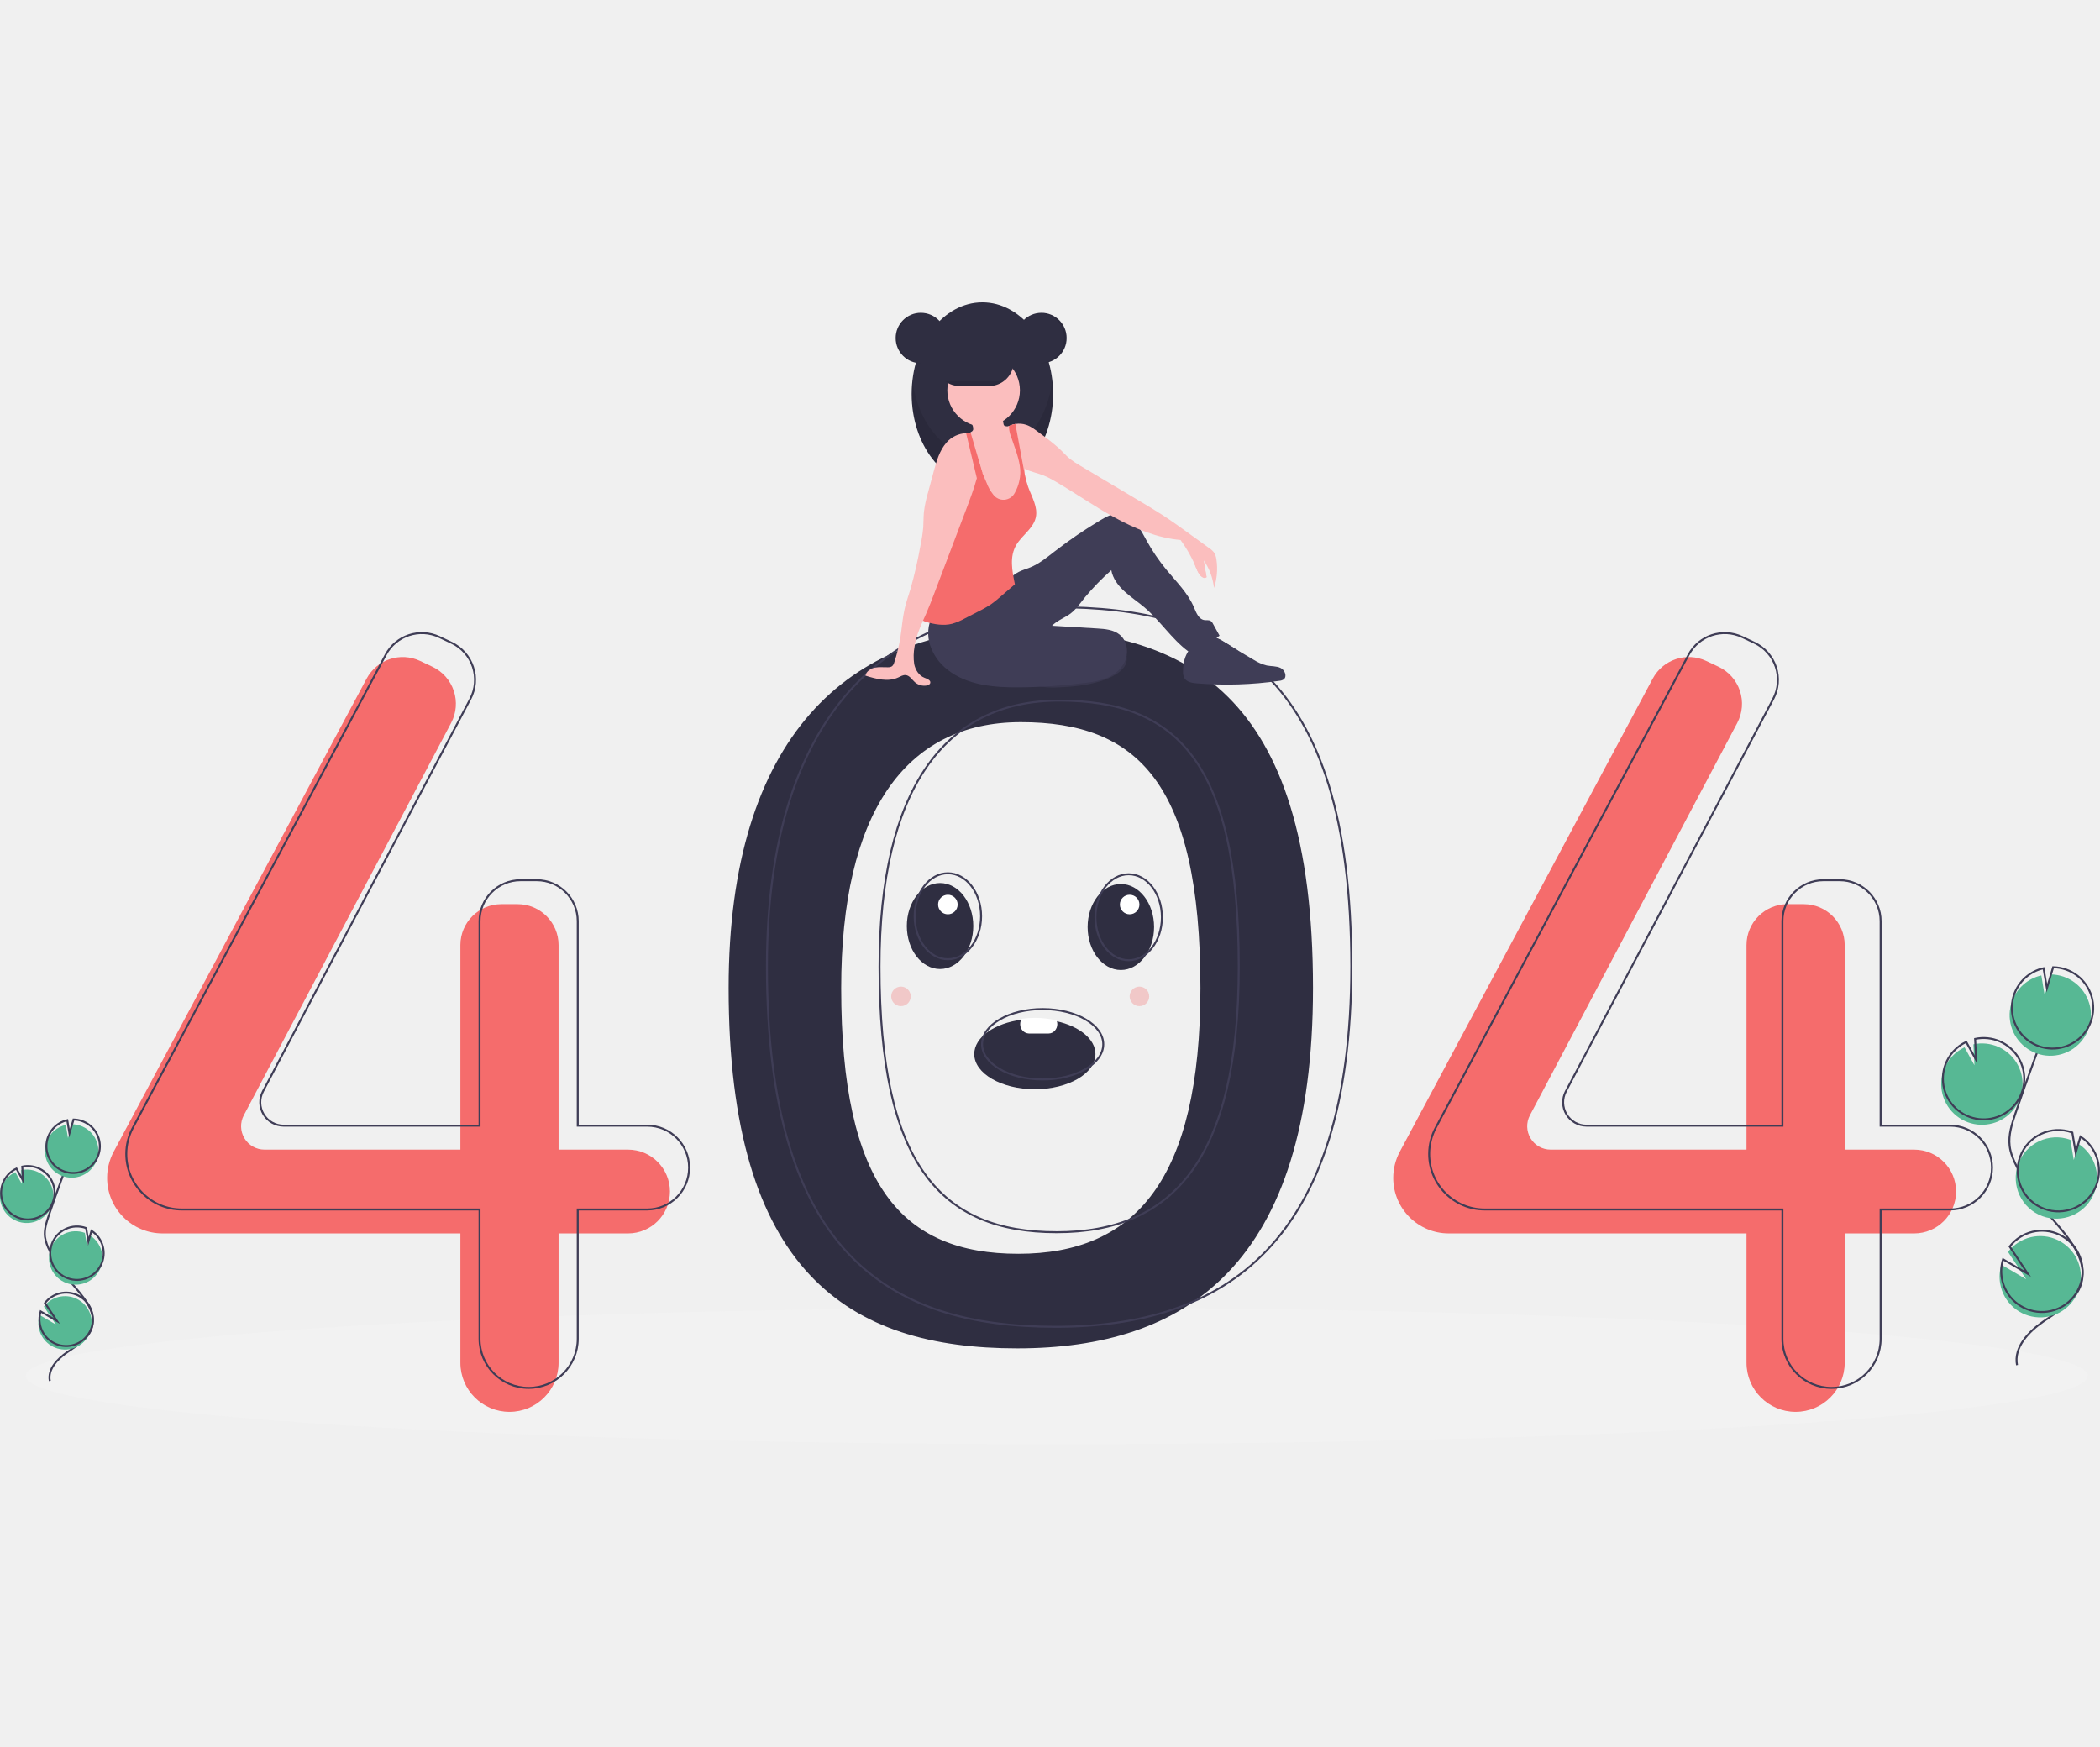
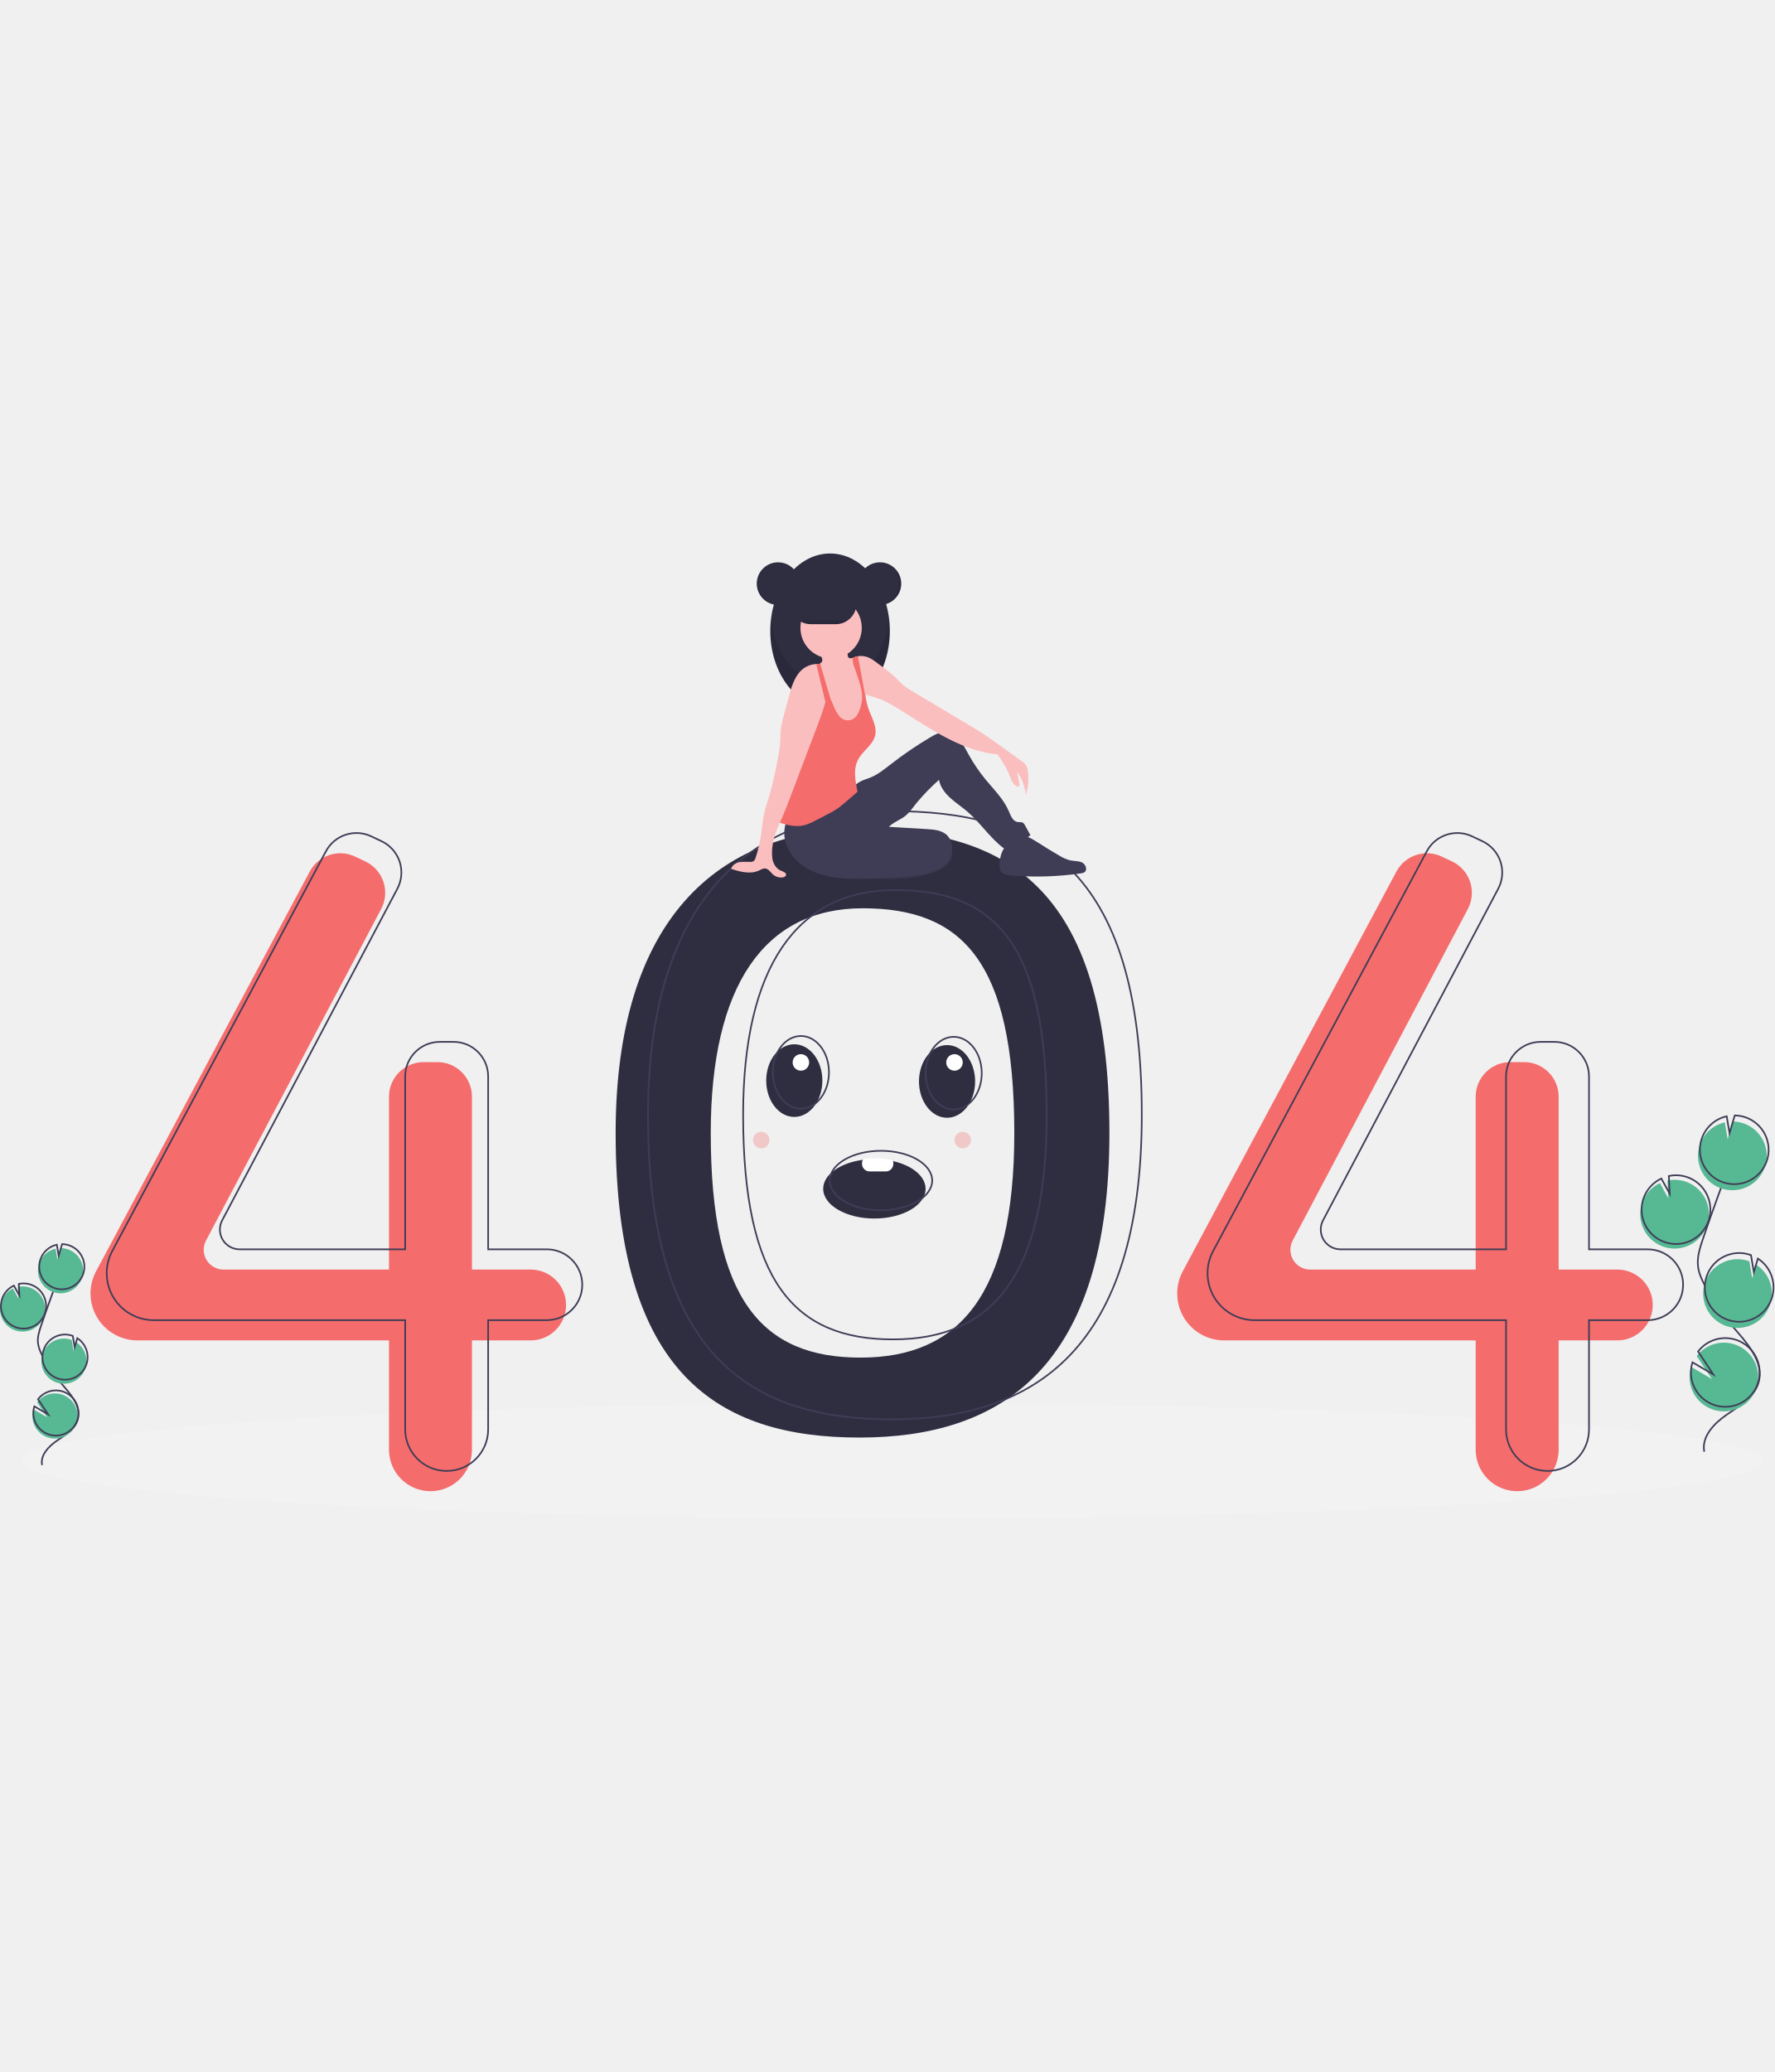
- <svg xmlns="http://www.w3.org/2000/svg" id="fd59ce54-f850-4dfc-bc34-dd7d379d600e" data-name="Layer 1" width="702.392" height="584.231" viewBox="0 0 1074.392 584.231">
+ <svg xmlns="http://www.w3.org/2000/svg" id="fd59ce54-f850-4dfc-bc34-dd7d379d600e" data-name="Layer 1" width="500.392" height="584.231" viewBox="0 0 1074.392 584.231">
  <ellipse cx="540.643" cy="549.309" rx="527.5" ry="34.922" fill="#f2f2f2" />
  <path d="M583.48,324.894c-85.944,0-147.651,55.139-147.651,183.798,0,145.813,61.707,184.411,147.651,184.411s151.327-42.274,151.327-184.411C734.807,356.753,669.424,324.894,583.48,324.894Zm.565,319.808c-59.527,0-90.626-34.923-90.626-135.916,0-89.112,32.372-136.105,91.899-136.105s91.899,30.868,91.899,136.105C677.217,607.234,643.572,644.703,584.045,644.703Z" transform="translate(-63.054 -157.8845)" fill="#2f2e41" />
  <path d="M384.365,591.401H348.831V486.762A20.956,20.956,0,0,0,327.875,465.806h-8.326a20.956,20.956,0,0,0-20.956,20.956V591.401H198.363a11.963,11.963,0,0,1-10.578-17.552l106.082-200.78A20.956,20.956,0,0,0,284.287,344.33l-6.262-2.957a20.956,20.956,0,0,0-27.429,9.07L121.214,592.475a28.416,28.416,0,0,0-3.356,13.396v0a28.416,28.416,0,0,0,28.416,28.416H298.593v66.167a25.119,25.119,0,0,0,25.119,25.119h0a25.119,25.119,0,0,0,25.119-25.119V634.287h35.534a21.443,21.443,0,0,0,21.443-21.443v0A21.443,21.443,0,0,0,384.365,591.401Z" transform="translate(-63.054 -157.8845)" fill="#f56c6c" />
  <path d="M1042.362,591.401h-35.534V486.762A20.956,20.956,0,0,0,985.872,465.806h-8.326a20.956,20.956,0,0,0-20.956,20.956V591.401H856.359a11.963,11.963,0,0,1-10.578-17.552L951.864,373.069A20.956,20.956,0,0,0,942.284,344.33l-6.262-2.957a20.956,20.956,0,0,0-27.429,9.07L779.211,592.475a28.416,28.416,0,0,0-3.356,13.396v0a28.416,28.416,0,0,0,28.416,28.416H956.589v66.167a25.119,25.119,0,0,0,25.119,25.119h0a25.119,25.119,0,0,0,25.119-25.119V634.287h35.534a21.443,21.443,0,0,0,21.443-21.443v0A21.443,21.443,0,0,0,1042.362,591.401Z" transform="translate(-63.054 -157.8845)" fill="#f56c6c" />
  <path d="M394.168,579.148H358.634V474.509a20.956,20.956,0,0,0-20.956-20.956h-8.326a20.956,20.956,0,0,0-20.956,20.956V579.148H208.165a11.963,11.963,0,0,1-10.578-17.552L303.67,360.816a20.956,20.956,0,0,0-9.58-28.739l-6.262-2.957a20.956,20.956,0,0,0-27.429,9.07L131.017,580.222a28.416,28.416,0,0,0-3.356,13.396v0a28.416,28.416,0,0,0,28.416,28.416H308.395v66.167a25.119,25.119,0,0,0,25.119,25.119h0a25.119,25.119,0,0,0,25.119-25.119V622.034h35.534a21.443,21.443,0,0,0,21.443-21.443v0A21.443,21.443,0,0,0,394.168,579.148Z" transform="translate(-63.054 -157.8845)" fill="none" stroke="#3f3d56" stroke-miterlimit="10" />
  <path d="M1060.742,579.148h-35.534V474.509a20.956,20.956,0,0,0-20.956-20.956H995.925a20.956,20.956,0,0,0-20.956,20.956V579.148H874.739a11.963,11.963,0,0,1-10.578-17.552L970.244,360.816a20.956,20.956,0,0,0-9.58-28.739l-6.262-2.957a20.956,20.956,0,0,0-27.429,9.07L797.59,580.222a28.416,28.416,0,0,0-3.356,13.396v0a28.416,28.416,0,0,0,28.416,28.416H974.969v66.167a25.119,25.119,0,0,0,25.119,25.119h0a25.119,25.119,0,0,0,25.119-25.119V622.034h35.534a21.443,21.443,0,0,0,21.443-21.443v0A21.443,21.443,0,0,0,1060.742,579.148Z" transform="translate(-63.054 -157.8845)" fill="none" stroke="#3f3d56" stroke-miterlimit="10" />
  <path d="M603.085,313.866c-85.944,0-147.651,55.139-147.651,183.798,0,145.813,61.707,184.411,147.651,184.411s151.327-42.274,151.327-184.411C754.412,345.725,689.029,313.866,603.085,313.866Zm.565,319.808c-59.527,0-90.626-34.923-90.626-135.916,0-89.112,32.372-136.105,91.899-136.105s91.899,30.868,91.899,136.105C696.822,596.206,663.177,633.675,603.65,633.675Z" transform="translate(-63.054 -157.8845)" fill="none" stroke="#3f3d56" stroke-miterlimit="10" />
  <circle cx="471.141" cy="18.25" r="12.901" fill="#2f2e41" />
  <ellipse cx="502.607" cy="46.885" rx="36.186" ry="46.885" fill="#2f2e41" />
  <path d="M565.661,237.494c-18.128,0-33.141-17.271-35.776-39.805a60.976,60.976,0,0,0-.41,7.08c0,25.894,16.201,46.885,36.186,46.885s36.186-20.991,36.186-46.885a60.976,60.976,0,0,0-.41-7.08C598.803,220.224,583.789,237.494,565.661,237.494Z" transform="translate(-63.054 -157.8845)" opacity="0.1" />
  <path d="M639.296,342.073c-.777,3.193-4.128,5.751-7.839,7.538-7.802,3.757-17.425,4.878-26.76,5.254a45.176,45.176,0,0,1-7.144-.132,20.537,20.537,0,0,1-12.251-5.631,1.681,1.681,0,0,1,.044-2.844c4.969-5.459,13.262-8.806,21.616-11.216,6.334-1.827,17.381-6.561,24.29-5.922C637.944,329.739,640.277,338.041,639.296,342.073Z" transform="translate(-63.054 -157.8845)" fill="#3f3d56" />
  <path d="M639.296,342.073c-.777,3.193-4.128,5.751-7.839,7.538-7.802,3.757-17.425,4.878-26.76,5.254a45.176,45.176,0,0,1-7.144-.132,20.537,20.537,0,0,1-12.251-5.631,1.681,1.681,0,0,1,.044-2.844c4.969-5.459,13.262-8.806,21.616-11.216,6.334-1.827,17.381-6.561,24.29-5.922C637.944,329.739,640.277,338.041,639.296,342.073Z" transform="translate(-63.054 -157.8845)" opacity="0.1" />
  <path d="M540.098,318.206a19.77,19.77,0,0,0-1.199,15.075,26.339,26.339,0,0,0,8.829,12.497c10.095,8.092,23.988,9.205,36.925,9.093a284.649,284.649,0,0,0,33.905-2.324,40.538,40.538,0,0,0,11.001-2.554c4.222-1.827,7.933-5.178,9.436-9.526s.436-9.672-3.134-12.574c-3.137-2.55-7.463-2.9-11.498-3.143l-23.088-1.387c2.281-2.308,5.318-3.614,8.096-5.292,3.685-2.226,6.134-5.965,8.813-9.335a129.001,129.001,0,0,1,13.439-13.817c.751,4.31,3.478,7.85,6.687,10.824s6.908,5.368,10.244,8.2c8.079,6.858,13.896,16.167,22.392,22.5a43.829,43.829,0,0,0,16.049-8.012l-3.302-5.981a3.94,3.94,0,0,0-1.245-1.553c-.935-.575-2.14-.279-3.225-.441-2.901-.435-4.168-3.784-5.306-6.487-3.125-7.422-9.108-13.18-14.218-19.404a98.009,98.009,0,0,1-9.996-14.723c-1.717-3.102-3.288-6.331-5.617-9.003s-5.594-4.773-9.139-4.781c-3.132-.007-6.021,1.584-8.714,3.183a230.477,230.477,0,0,0-23.63,16.099c-3.944,3.062-7.863,6.296-12.489,8.174-1.947.79-4,1.331-5.869,2.292-3.273,1.684-5.757,4.534-8.431,7.064C566.277,311.892,553.219,317.738,540.098,318.206Z" transform="translate(-63.054 -157.8845)" fill="#3f3d56" />
  <path d="M588.374,253.983a23.774,23.774,0,0,1-1.734,8.033,10.045,10.045,0,0,1-5.768,5.573,12.375,12.375,0,0,1-5.623.182,10.882,10.882,0,0,1-4.582-1.561c-2.165-1.488-3.244-4.144-3.637-6.743-.393-2.596-.217-5.249-.469-7.863a42.944,42.944,0,0,0-1.202-6.255c-.17-.683-.343-1.362-.513-2.042-.167-.68-.33-1.359-.481-2.039-.138-.639-.267-1.281-.378-1.926-.091-.544-.173-1.092-.233-1.643a18.423,18.423,0,0,0-.809-4.811,14.607,14.607,0,0,0-1.687-2.854c-.286-.409-.563-.818-.818-1.243a5.89,5.89,0,0,1-.972-3.748,3.286,3.286,0,0,1,.148-.601c.025-.076.053-.151.085-.223A1.802,1.802,0,0,0,560.932,223.07a3.433,3.433,0,0,0-.148-1.778,11.318,11.318,0,0,0-.96-2.288c-.264-.478-1.161-1.34-1.167-1.888-.013-1.101,2.14-1.989,3.011-2.423a16.796,16.796,0,0,1,8.597-1.743c1.904.129,3.968.714,5.019,2.31.944,1.438.818,3.301,1.221,4.972a1.471,1.471,0,0,0,.299.664,1.341,1.341,0,0,0,.739.34,4.549,4.549,0,0,0,1.416.057h.003a2.931,2.931,0,0,0,.371-.054,4.957,4.957,0,0,0,2.033-.878q.585-.156,1.18-.255a.251.251,0,0,0,.047-.009c1.576,4.975,1.781,10.308,3.071,15.374.639,2.52,1.554,5.009,1.683,7.602.009.113.013.23.016.346.019.834-.047,1.674-.013,2.505a6.981,6.981,0,0,0,.126,1.114,15.611,15.611,0,0,0,.525,1.743l.009.028c.06.183.116.368.164.554.035.135.066.267.091.403l.003.009A14.938,14.938,0,0,1,588.374,253.983Z" transform="translate(-63.054 -157.8845)" fill="#fbbebe" />
  <circle cx="503.237" cy="44.997" r="18.565" fill="#fbbebe" />
  <path d="M684.157,304.033a30.445,30.445,0,0,0-5.236-14.103q.722,4.295,1.447,8.587a3.214,3.214,0,0,1-3.367-1.035,10.337,10.337,0,0,1-1.765-3.276,67.466,67.466,0,0,0-8.21-14.736c-11.819-.985-23.502-5.884-33.896-11.595-10.396-5.708-20.126-12.552-30.384-18.502a43.573,43.573,0,0,0-5.544-2.832c-3.21-1.287-6.812-1.954-9.855-3.468-.204-.101-.409-.208-.61-.318a12.578,12.578,0,0,1-1.945-1.306,10.344,10.344,0,0,1-.931-.856,20.351,20.351,0,0,1-3.559-5.953c-1.633-3.612-2.215-7.97-3.845-11.583a11.203,11.203,0,0,1,2.502-1.765h.003c.132-.069.264-.135.4-.198a11.94,11.94,0,0,1,2.004-.733q.585-.156,1.18-.255a.251.251,0,0,0,.047-.009,11.566,11.566,0,0,1,5.491.434c2.587.875,4.767,2.621,6.941,4.273a114.02,114.02,0,0,1,10.148,8.049c1.794,1.718,3.43,3.606,5.359,5.167a42.144,42.144,0,0,0,5.057,3.351q15.656,9.327,31.315,18.65c3.534,2.105,7.07,4.21,10.526,6.438,5.249,3.386,10.308,7.055,15.365,10.721q4.47,3.238,8.936,6.479a9.728,9.728,0,0,1,2.533,2.341,8.472,8.472,0,0,1,1.123,3.433A31.387,31.387,0,0,1,684.157,304.033Z" transform="translate(-63.054 -157.8845)" fill="#fbbebe" />
  <path d="M592.977,267.944c-1.252,5.617-6.929,9.012-9.896,13.946-3.688,6.123-2.184,13.241-.799,20.255q-3.795,3.271-7.593,6.542c-1.397,1.199-2.794,2.404-4.298,3.464a57.351,57.351,0,0,1-6.86,3.94q-3.361,1.728-6.721,3.458a32.128,32.128,0,0,1-6.58,2.788c-4.415,1.133-9.103.34-13.471-.972a6.088,6.088,0,0,1-1.473-.601,2.394,2.394,0,0,1-.699-.632,3.911,3.911,0,0,1-.444-2.539c.444-7.351,2.24-14.547,4.031-21.69a85.26,85.26,0,0,1,3.848-12.577,85.077,85.077,0,0,1,5.415-10.151,68.368,68.368,0,0,1,7.929-11.514,18.479,18.479,0,0,0,3.675-4.739c1.117-2.549.686-5.472.913-8.247a17.148,17.148,0,0,1,1.633-6.007v-.003a17.093,17.093,0,0,1,1.743-2.882q.458,1.067.916,2.13.302.699.598,1.394.387.897.768,1.787,1.1,2.558,2.196,5.113a21.59,21.59,0,0,0,3.335,5.944,6.499,6.499,0,0,0,11.123-.853,21.261,21.261,0,0,0,2.272-6.013,19.215,19.215,0,0,0,.252-7.835c-.758-5.009-2.889-10.126-4.437-14.78a14.945,14.945,0,0,1-1.079-4.871,3.351,3.351,0,0,1,.057-.56c.009-.047.019-.098.028-.145a11.94,11.94,0,0,1,2.004-.733q.585-.156,1.18-.255,2.044,11.064,4.094,22.127c.032.173.066.346.098.522.195,1.057.393,2.115.614,3.169.198.957.412,1.91.651,2.857l.009.028c.082.321.167.639.255.957l.003.009c.242.868.513,1.731.818,2.58C590.938,257.475,594.164,262.629,592.977,267.944Z" transform="translate(-63.054 -157.8845)" fill="#f56c6c" />
  <path d="M668.321,346.877a6.583,6.583,0,0,0,.61,3.143c1.162,2.124,3.95,2.606,6.362,2.805a188.377,188.377,0,0,0,42.266-1.288,4.886,4.886,0,0,0,2.151-.668c1.99-1.395.763-4.795-1.41-5.884s-4.751-.826-7.135-1.297a22.479,22.479,0,0,1-6.678-2.896q-7.252-4.167-14.293-8.688c-2.795-1.795-6.093-3.71-9.24-2.646C672.43,332.343,668.265,337.681,668.321,346.877Z" transform="translate(-63.054 -157.8845)" fill="#3f3d56" />
  <path d="M564.437,240.874v.003c-.022.132-.044.261-.072.39-.035.214-.076.431-.116.645-.39,1.998-.868,3.987-1.419,5.963-1.51,5.459-3.534,10.831-5.541,16.123q-8.081,21.287-16.164,42.577c-1.359,3.575-2.716,7.152-4.261,10.654-.516,1.167-1.048,2.344-1.576,3.534-1.894,4.257-3.713,8.653-4.317,13.184a27.45,27.45,0,0,0-.192,9.04c.604,2.97,2.407,5.872,5.23,6.97,1.378.538,3.351,1.259,2.974,2.69-.204.787-1.098,1.171-1.901,1.303a7.312,7.312,0,0,1-5.966-1.718c-1.507-1.337-2.665-3.417-4.67-3.641-1.388-.151-2.665.68-3.936,1.262-5.186,2.369-11.227.711-16.674-.972.428-2.206,2.643-3.66,4.843-4.1,2.199-.444,4.474-.129,6.718-.189a3.51,3.51,0,0,0,2.042-.525,3.705,3.705,0,0,0,1.101-1.882,78.964,78.964,0,0,0,3.213-13.147c.724-4.666,1.026-9.405,2.058-14.015.802-3.597,2.042-7.08,3.106-10.61a224.682,224.682,0,0,0,5.06-22.077,78.02,78.02,0,0,0,1.425-9.368c.179-2.612.094-5.236.346-7.838a60.888,60.888,0,0,1,2.111-9.997q1.444-5.348,2.885-10.689c1.425-5.271,2.955-10.746,6.567-14.843a13.962,13.962,0,0,1,10.028-4.789,9.882,9.882,0,0,1,2.13.23c.116.028.233.057.349.088a8.634,8.634,0,0,1,2.174.9c1.114-.708,1.68-.459,2.42.632a6.973,6.973,0,0,1,.881,3.795A52.424,52.424,0,0,1,564.437,240.874Z" transform="translate(-63.054 -157.8845)" fill="#fbbebe" />
  <path d="M565.661,245.046l-.047.047-.255.255-2.53,2.527-1.24-5.208-4.251-17.854a9.882,9.882,0,0,1,2.13.23,3.286,3.286,0,0,1,.148-.601l.201.689,1.441,4.902,2.728,9.308.45,1.532v.003Z" transform="translate(-63.054 -157.8845)" fill="#f56c6c" />
  <path d="M581.715,188.087a12.582,12.582,0,0,1-3.7,8.896,12.314,12.314,0,0,1-1.36,1.176,12.528,12.528,0,0,1-7.536,2.524H554.023a12.59,12.59,0,0,1,0-25.18h15.096A12.629,12.629,0,0,1,581.715,188.087Z" transform="translate(-63.054 -157.8845)" fill="#2f2e41" />
  <circle cx="532.815" cy="18.25" r="12.901" fill="#2f2e41" />
  <path d="M595.554,163.234c-.158,0-.315.006-.472.012a12.898,12.898,0,0,1,0,25.778c.157.006.314.012.472.012a12.901,12.901,0,1,0,0-25.802Z" transform="translate(-63.054 -157.8845)" opacity="0.1" />
  <path d="M534.195,163.234c.158,0,.315.006.472.012a12.898,12.898,0,0,0,0,25.778c-.157.006-.314.012-.472.012a12.901,12.901,0,0,1,0-25.802Z" transform="translate(-63.054 -157.8845)" opacity="0.1" />
  <path d="M576.655,198.159a12.528,12.528,0,0,1-7.536,2.524H554.023a12.528,12.528,0,0,1-7.536-2.524Z" transform="translate(-63.054 -157.8845)" opacity="0.1" />
  <path d="M674.14,291.64s3.252,9.372,6.229,6.876L677.996,286.267Z" transform="translate(-63.054 -157.8845)" fill="#fbbebe" />
  <path d="M1069.918,577.434a20.813,20.813,0,1,0,2.772-39.915l.521,10.712-5.068-9.18a20.734,20.734,0,0,0-10.684,11.723,20.408,20.408,0,0,0-1.197,5.63A20.809,20.809,0,0,0,1069.918,577.434Z" transform="translate(-63.054 -157.8845)" fill="#57b894" />
  <path d="M1094.995,701.678c-1.789-9.11,5.963-17.187,13.621-22.437s16.605-10.408,19.218-19.317c3.755-12.804-7.43-24.53-16.136-34.642a125.3,125.3,0,0,1-16.524-24.557c-1.811-3.533-3.476-7.225-3.952-11.166-.686-5.675,1.137-11.323,2.974-16.737q9.179-27.052,19.628-53.65" transform="translate(-63.054 -157.8845)" fill="none" stroke="#3f3d56" stroke-miterlimit="10" />
  <path d="M1070.775,574.676a20.813,20.813,0,1,0,2.772-39.915l.521,10.712-5.068-9.18a20.734,20.734,0,0,0-10.684,11.723,20.408,20.408,0,0,0-1.197,5.63A20.809,20.809,0,0,0,1070.775,574.676Z" transform="translate(-63.054 -157.8845)" fill="none" stroke="#3f3d56" stroke-miterlimit="10" />
  <path d="M1092.451,515.473a20.788,20.788,0,0,1,14.98-13.198l1.714,10.184,3.177-10.696a20.81,20.81,0,1,1-19.871,13.71Z" transform="translate(-63.054 -157.8845)" fill="#57b894" />
  <path d="M1093.594,511.795a20.788,20.788,0,0,1,14.98-13.198l1.714,10.184,3.177-10.696a20.81,20.81,0,1,1-19.871,13.71Z" transform="translate(-63.054 -157.8845)" fill="none" stroke="#3f3d56" stroke-miterlimit="10" />
  <path d="M1108.045,625.489a20.81,20.81,0,0,0,18.419-37.023l-2.441,8.219-1.731-10.304a.362.362,0,0,0-.053-.02,20.811,20.811,0,1,0-14.194,39.127Z" transform="translate(-63.054 -157.8845)" fill="#57b894" />
  <path d="M1109.035,621.764a20.81,20.81,0,0,0,18.419-37.023l-2.441,8.219-1.731-10.304a.362.362,0,0,0-.053-.02,20.811,20.811,0,1,0-14.194,39.127Z" transform="translate(-63.054 -157.8845)" fill="none" stroke="#3f3d56" stroke-miterlimit="10" />
  <path d="M1086.378,660.051a20.801,20.801,0,1,0,4.011-16.297l9.273,13.957-12.67-7.408A20.616,20.616,0,0,0,1086.378,660.051Z" transform="translate(-63.054 -157.8845)" fill="#57b894" />
  <path d="M1087.235,657.294a20.801,20.801,0,1,0,4.011-16.297l9.273,13.957-12.67-7.408A20.616,20.616,0,0,0,1087.235,657.294Z" transform="translate(-63.054 -157.8845)" fill="none" stroke="#3f3d56" stroke-miterlimit="10" />
  <path d="M72.061,628.133a13.674,13.674,0,1,0,1.821-26.225l.342,7.038-3.33-6.032a13.623,13.623,0,0,0-7.019,7.702,13.409,13.409,0,0,0-.787,3.699A13.672,13.672,0,0,0,72.061,628.133Z" transform="translate(-63.054 -157.8845)" fill="#57b894" />
  <path d="M88.538,709.763c-1.175-5.986,3.918-11.292,8.949-14.741s10.91-6.838,12.626-12.692c2.467-8.412-4.882-16.117-10.601-22.76A82.324,82.324,0,0,1,88.656,643.436a22.21,22.21,0,0,1-2.597-7.336c-.451-3.729.747-7.439,1.954-10.996q6.031-17.773,12.896-35.249" transform="translate(-63.054 -157.8845)" fill="none" stroke="#3f3d56" stroke-miterlimit="10" />
  <path d="M72.625,626.321a13.674,13.674,0,1,0,1.821-26.225l.342,7.038L71.458,601.103a13.623,13.623,0,0,0-7.019,7.702,13.409,13.409,0,0,0-.787,3.699A13.672,13.672,0,0,0,72.625,626.321Z" transform="translate(-63.054 -157.8845)" fill="none" stroke="#3f3d56" stroke-miterlimit="10" />
  <path d="M86.866,587.423a13.658,13.658,0,0,1,9.842-8.671l1.126,6.691,2.087-7.027a13.673,13.673,0,1,1-13.055,9.007Z" transform="translate(-63.054 -157.8845)" fill="#57b894" />
  <path d="M87.617,585.007a13.658,13.658,0,0,1,9.842-8.671l1.126,6.691L100.673,576a13.673,13.673,0,1,1-13.055,9.007Z" transform="translate(-63.054 -157.8845)" fill="none" stroke="#3f3d56" stroke-miterlimit="10" />
  <path d="M97.112,659.706a13.673,13.673,0,0,0,12.102-24.325l-1.604,5.4-1.137-6.77a.238.238,0,0,0-.035-.013,13.673,13.673,0,1,0-9.326,25.707Z" transform="translate(-63.054 -157.8845)" fill="#57b894" />
  <path d="M97.762,657.259a13.673,13.673,0,0,0,12.102-24.325l-1.604,5.4-1.137-6.77a.238.238,0,0,0-.035-.013,13.673,13.673,0,1,0-9.326,25.707Z" transform="translate(-63.054 -157.8845)" fill="none" stroke="#3f3d56" stroke-miterlimit="10" />
  <path d="M82.876,682.414a13.667,13.667,0,1,0,2.635-10.708l6.092,9.17-8.324-4.867A13.545,13.545,0,0,0,82.876,682.414Z" transform="translate(-63.054 -157.8845)" fill="#57b894" />
  <path d="M83.439,680.602a13.667,13.667,0,1,0,2.635-10.708l6.092,9.17-8.324-4.867A13.545,13.545,0,0,0,83.439,680.602Z" transform="translate(-63.054 -157.8845)" fill="none" stroke="#3f3d56" stroke-miterlimit="10" />
  <ellipse cx="480.946" cy="319.115" rx="17" ry="22" fill="#2f2e41" />
  <ellipse cx="573.446" cy="319.615" rx="17" ry="22" fill="#2f2e41" />
  <path d="M623.5,542.5c0,9.94-13.88,18-31,18s-31-8.06-31-18c0-8.61,10.41-15.81,24.32-17.57a50.104,50.104,0,0,1,6.68-.43,50.699,50.699,0,0,1,11.13,1.2C615.25,528.29,623.5,534.84,623.5,542.5Z" transform="translate(-63.054 -157.8845)" fill="#2f2e41" />
  <ellipse cx="484.946" cy="314.115" rx="17" ry="22" fill="none" stroke="#3f3d56" stroke-miterlimit="10" />
  <ellipse cx="577.446" cy="314.615" rx="17" ry="22" fill="none" stroke="#3f3d56" stroke-miterlimit="10" />
  <ellipse cx="533.446" cy="379.615" rx="31" ry="18" fill="none" stroke="#3f3d56" stroke-miterlimit="10" />
  <path d="M604,527.2a4.937,4.937,0,0,1-1.32,3.392A4.339,4.339,0,0,1,599.5,532h-10a4.664,4.664,0,0,1-4.5-4.8,4.905,4.905,0,0,1,.82-2.741A47.02,47.02,0,0,1,592.5,524a47.665,47.665,0,0,1,11.13,1.28A5.067,5.067,0,0,1,604,527.2Z" transform="translate(-63.054 -157.8845)" fill="#fff" />
  <circle cx="484.946" cy="308.115" r="5" fill="#fff" />
  <circle cx="577.946" cy="308.115" r="5" fill="#fff" />
  <circle cx="582.946" cy="355.115" r="5" fill="#f56c6c" opacity="0.3" />
  <circle cx="460.946" cy="355.115" r="5" fill="#f56c6c" opacity="0.3" />
</svg>
